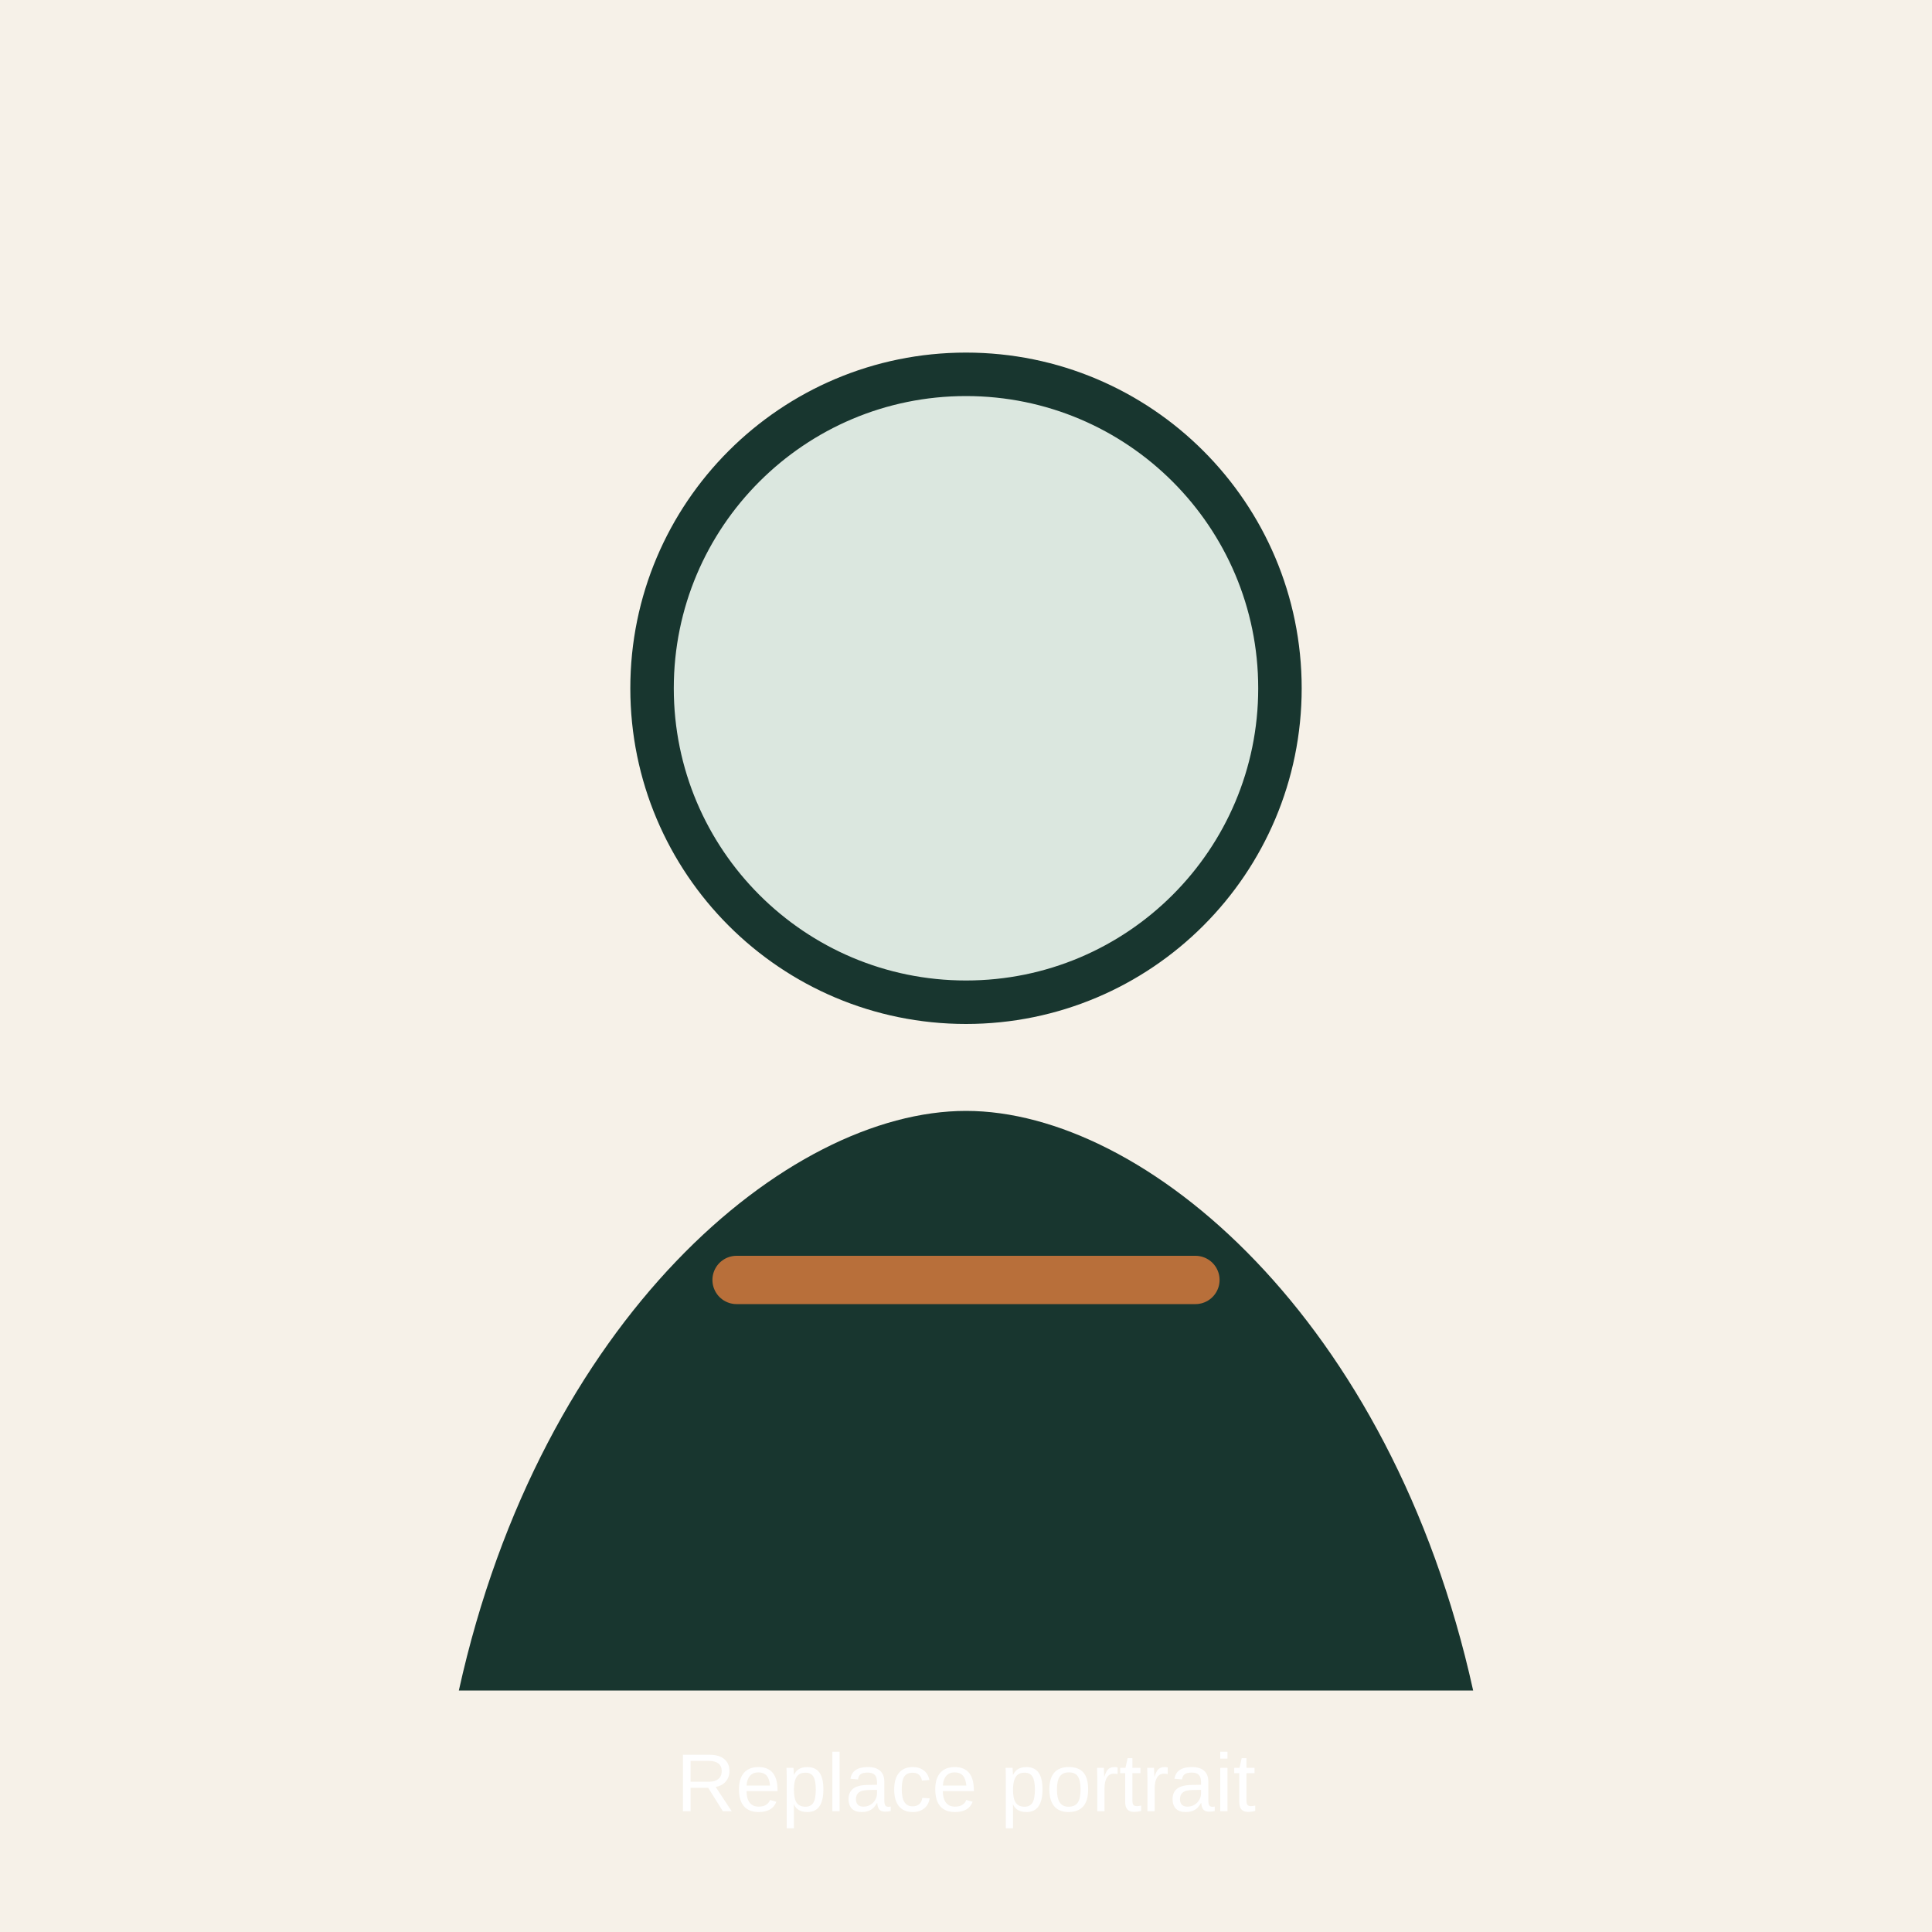
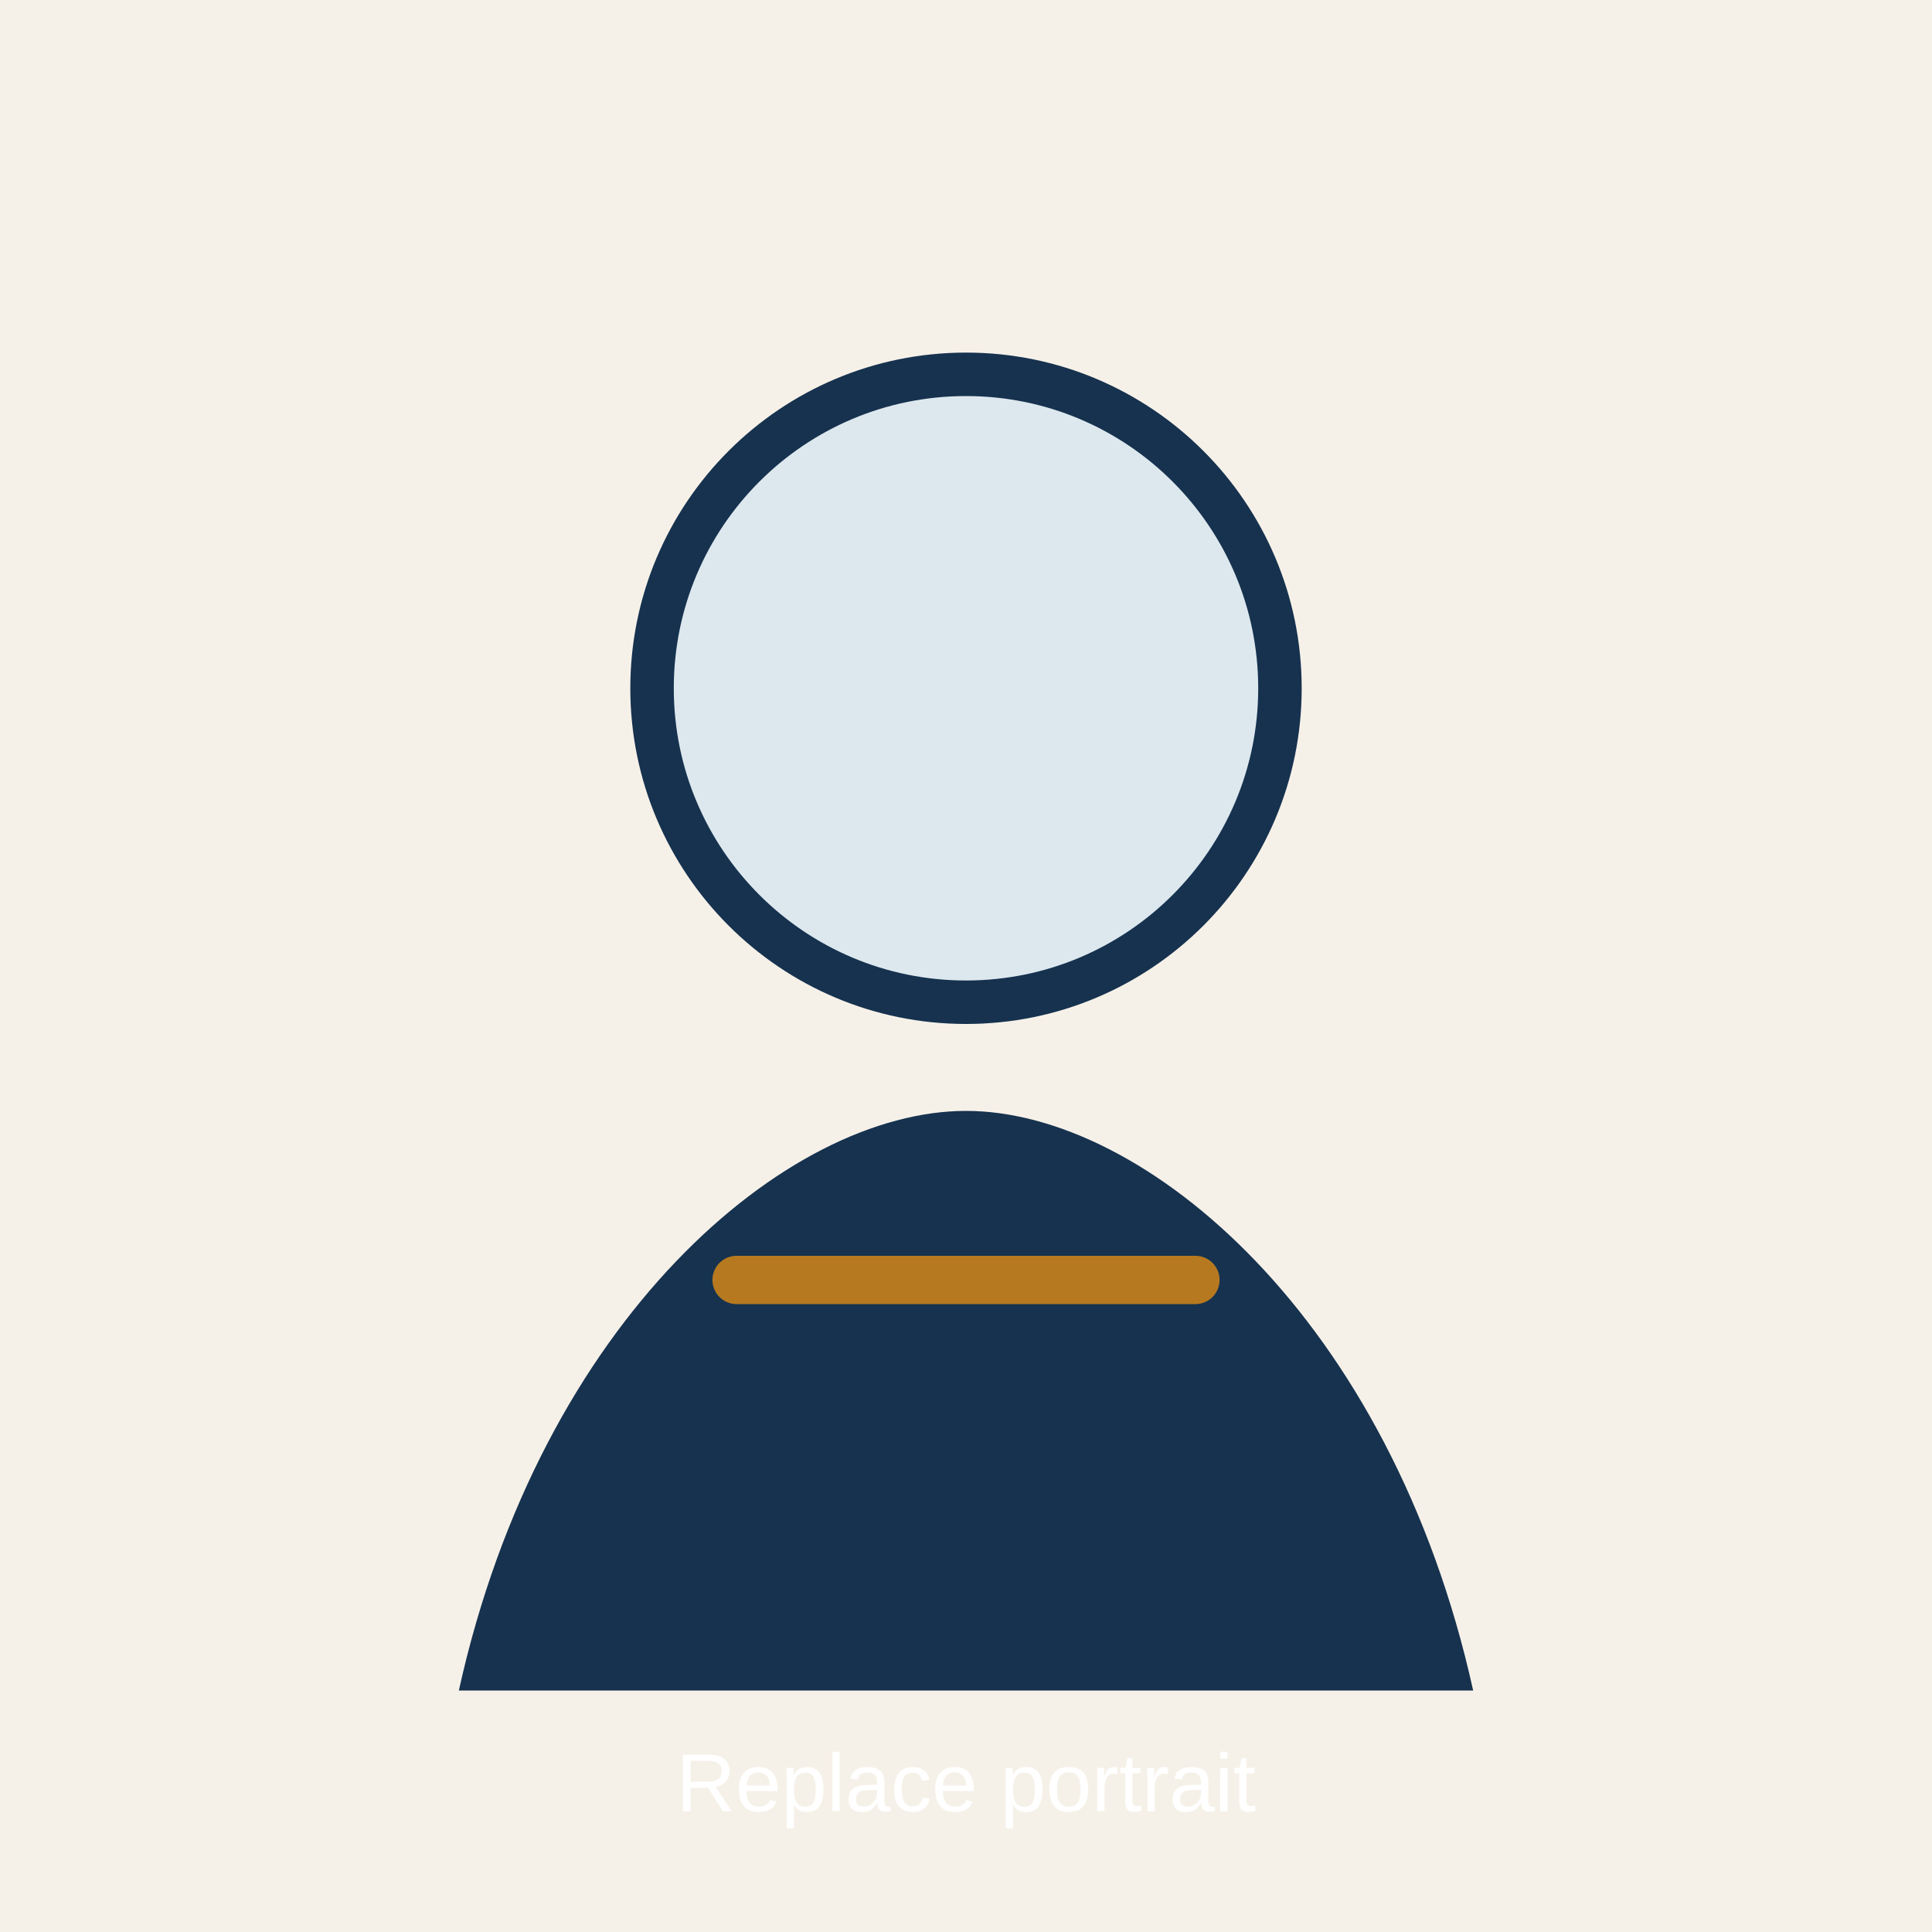
<svg xmlns="http://www.w3.org/2000/svg" viewBox="0 0 800 800" role="img" aria-labelledby="title desc">
  <rect width="800" height="800" fill="#f6f1e8" />
-   <circle cx="400" cy="285" r="130" fill="#dbe7df" stroke="#18362f" stroke-width="18" />
-   <path d="M190 700c34-154 136-240 210-240s176 86 210 240" fill="#18362f" />
-   <path d="M305 530h190" stroke="#b86f3a" stroke-width="20" stroke-linecap="round" />
+   <circle cx="400" cy="285" r="130" fill="#dde8ee" stroke="#16324f" stroke-width="18" />
+   <path d="M190 700c34-154 136-240 210-240s176 86 210 240" fill="#16324f" />
+   <path d="M305 530h190" stroke="#b7791f" stroke-width="20" stroke-linecap="round" />
  <text x="400" y="750" text-anchor="middle" font-family="Arial, sans-serif" font-size="34" fill="#ffffff">Replace portrait</text>
</svg>
